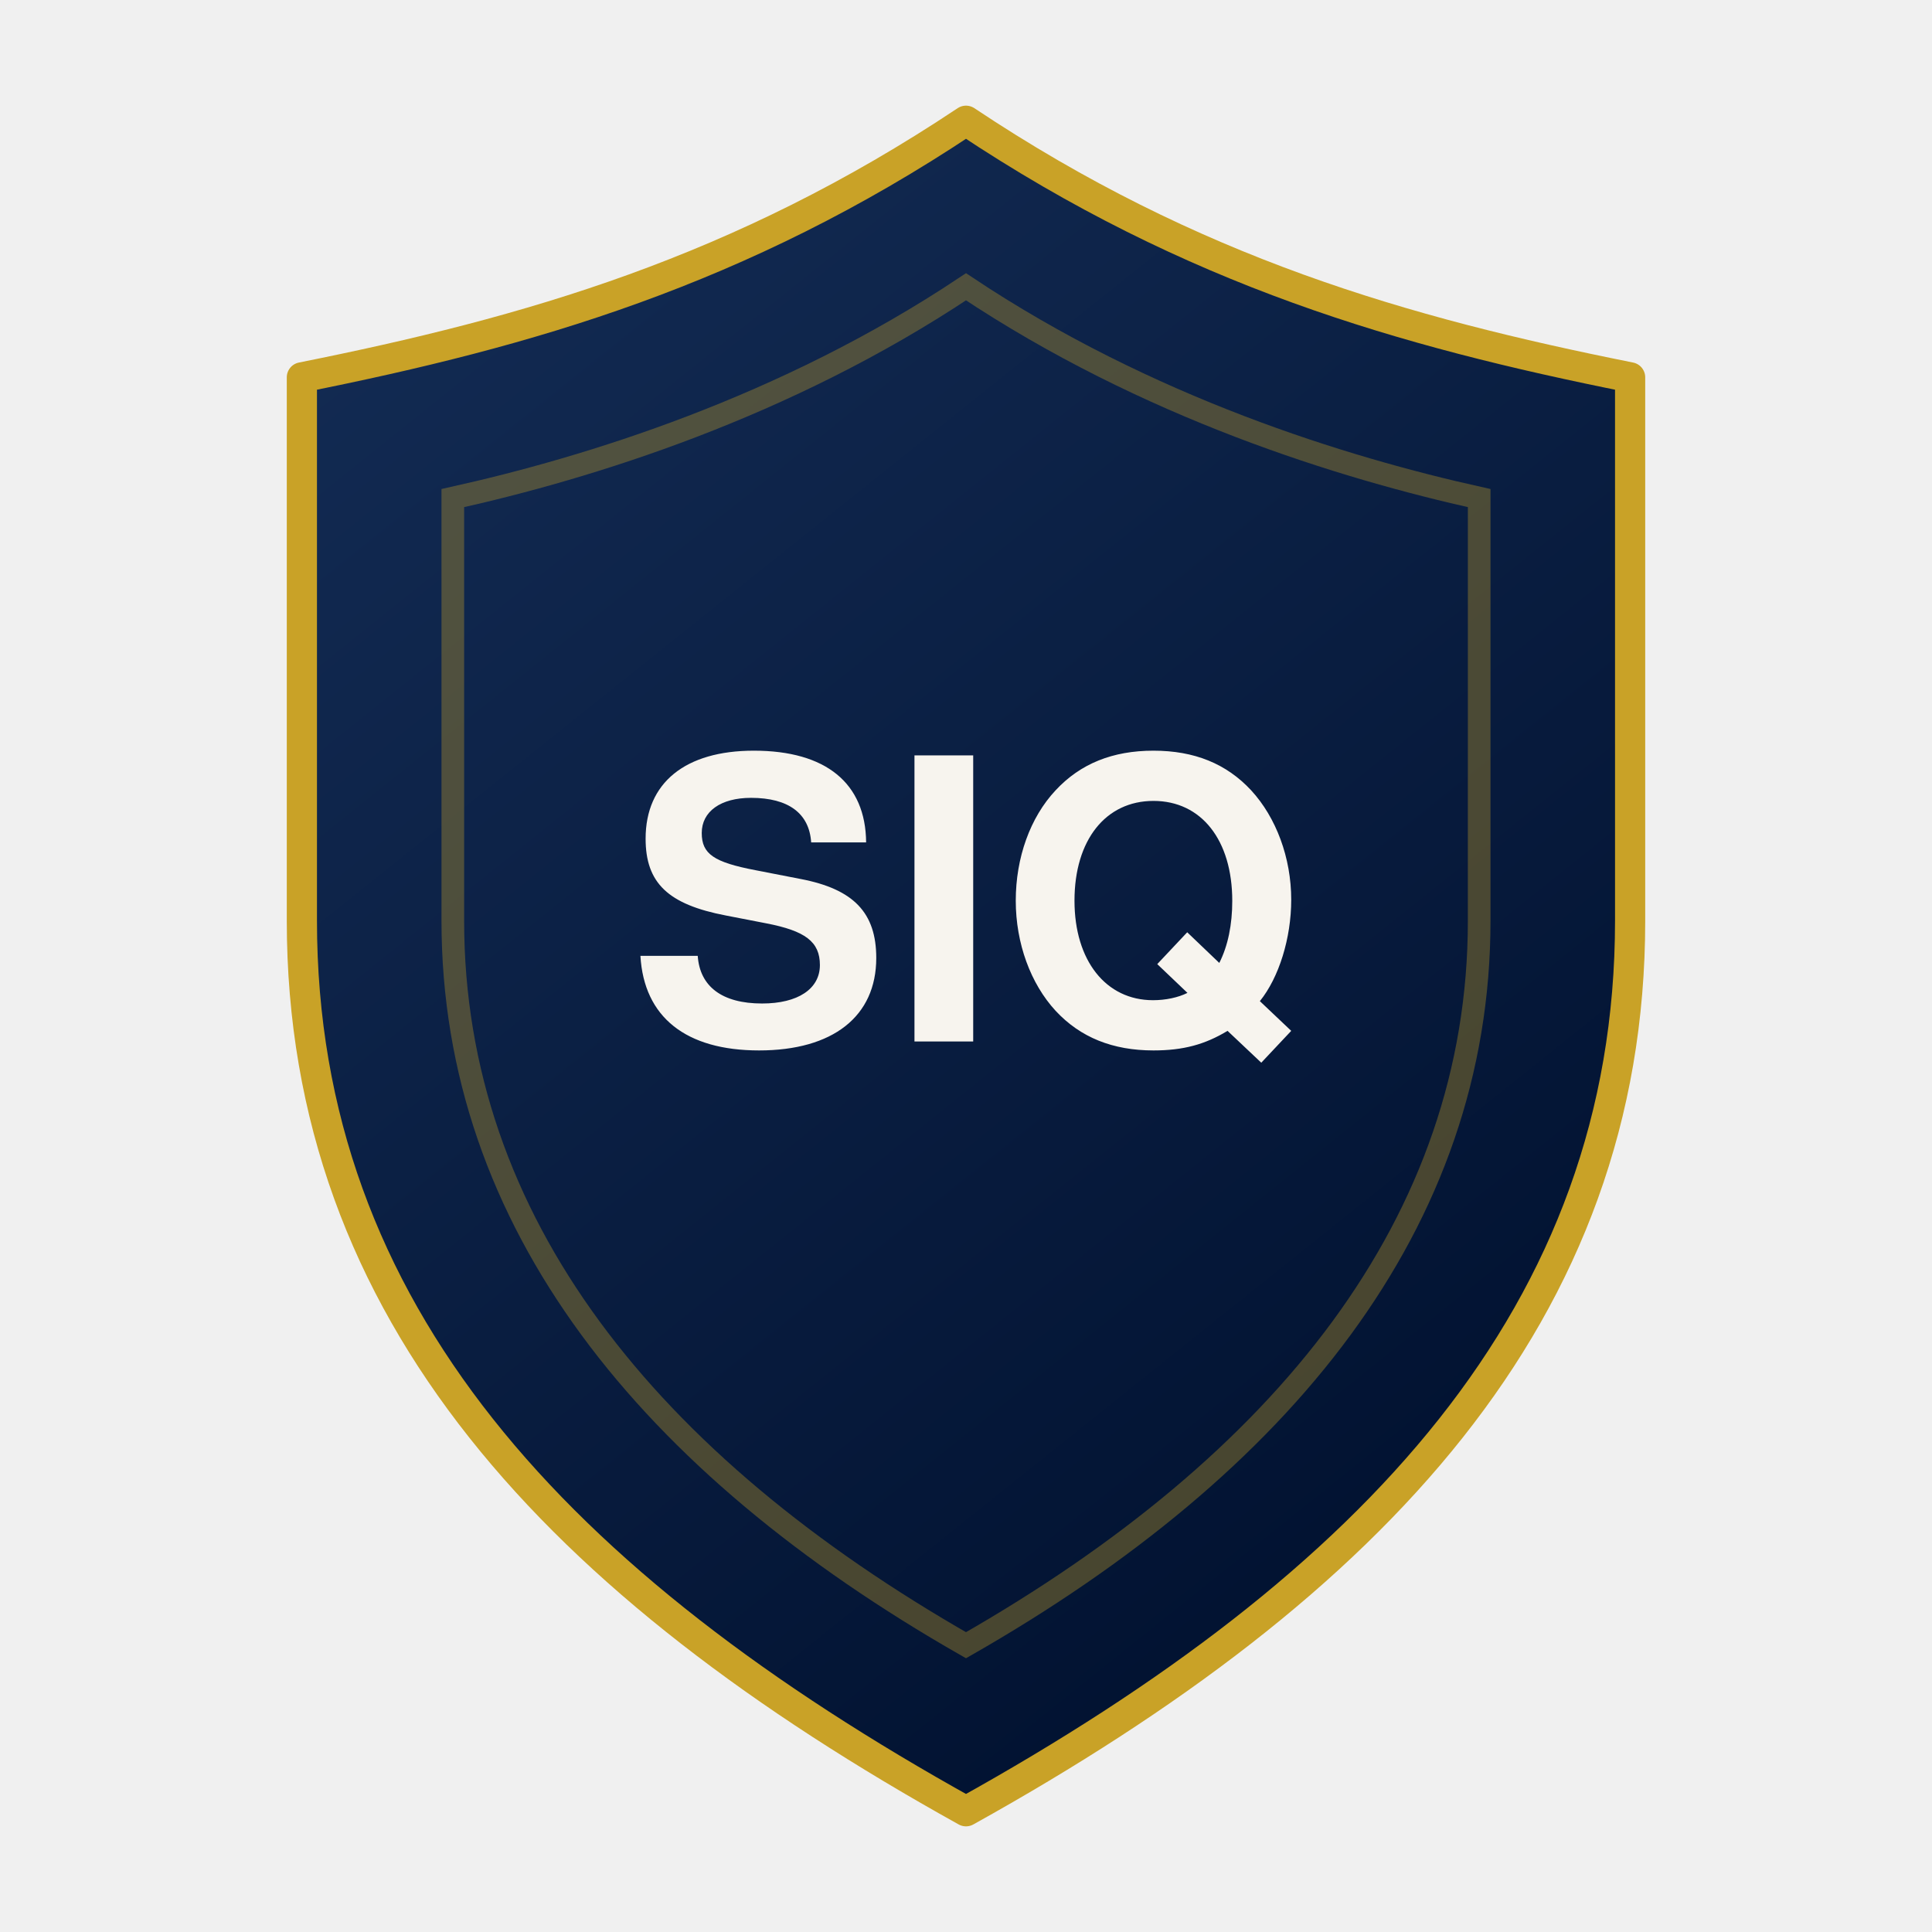
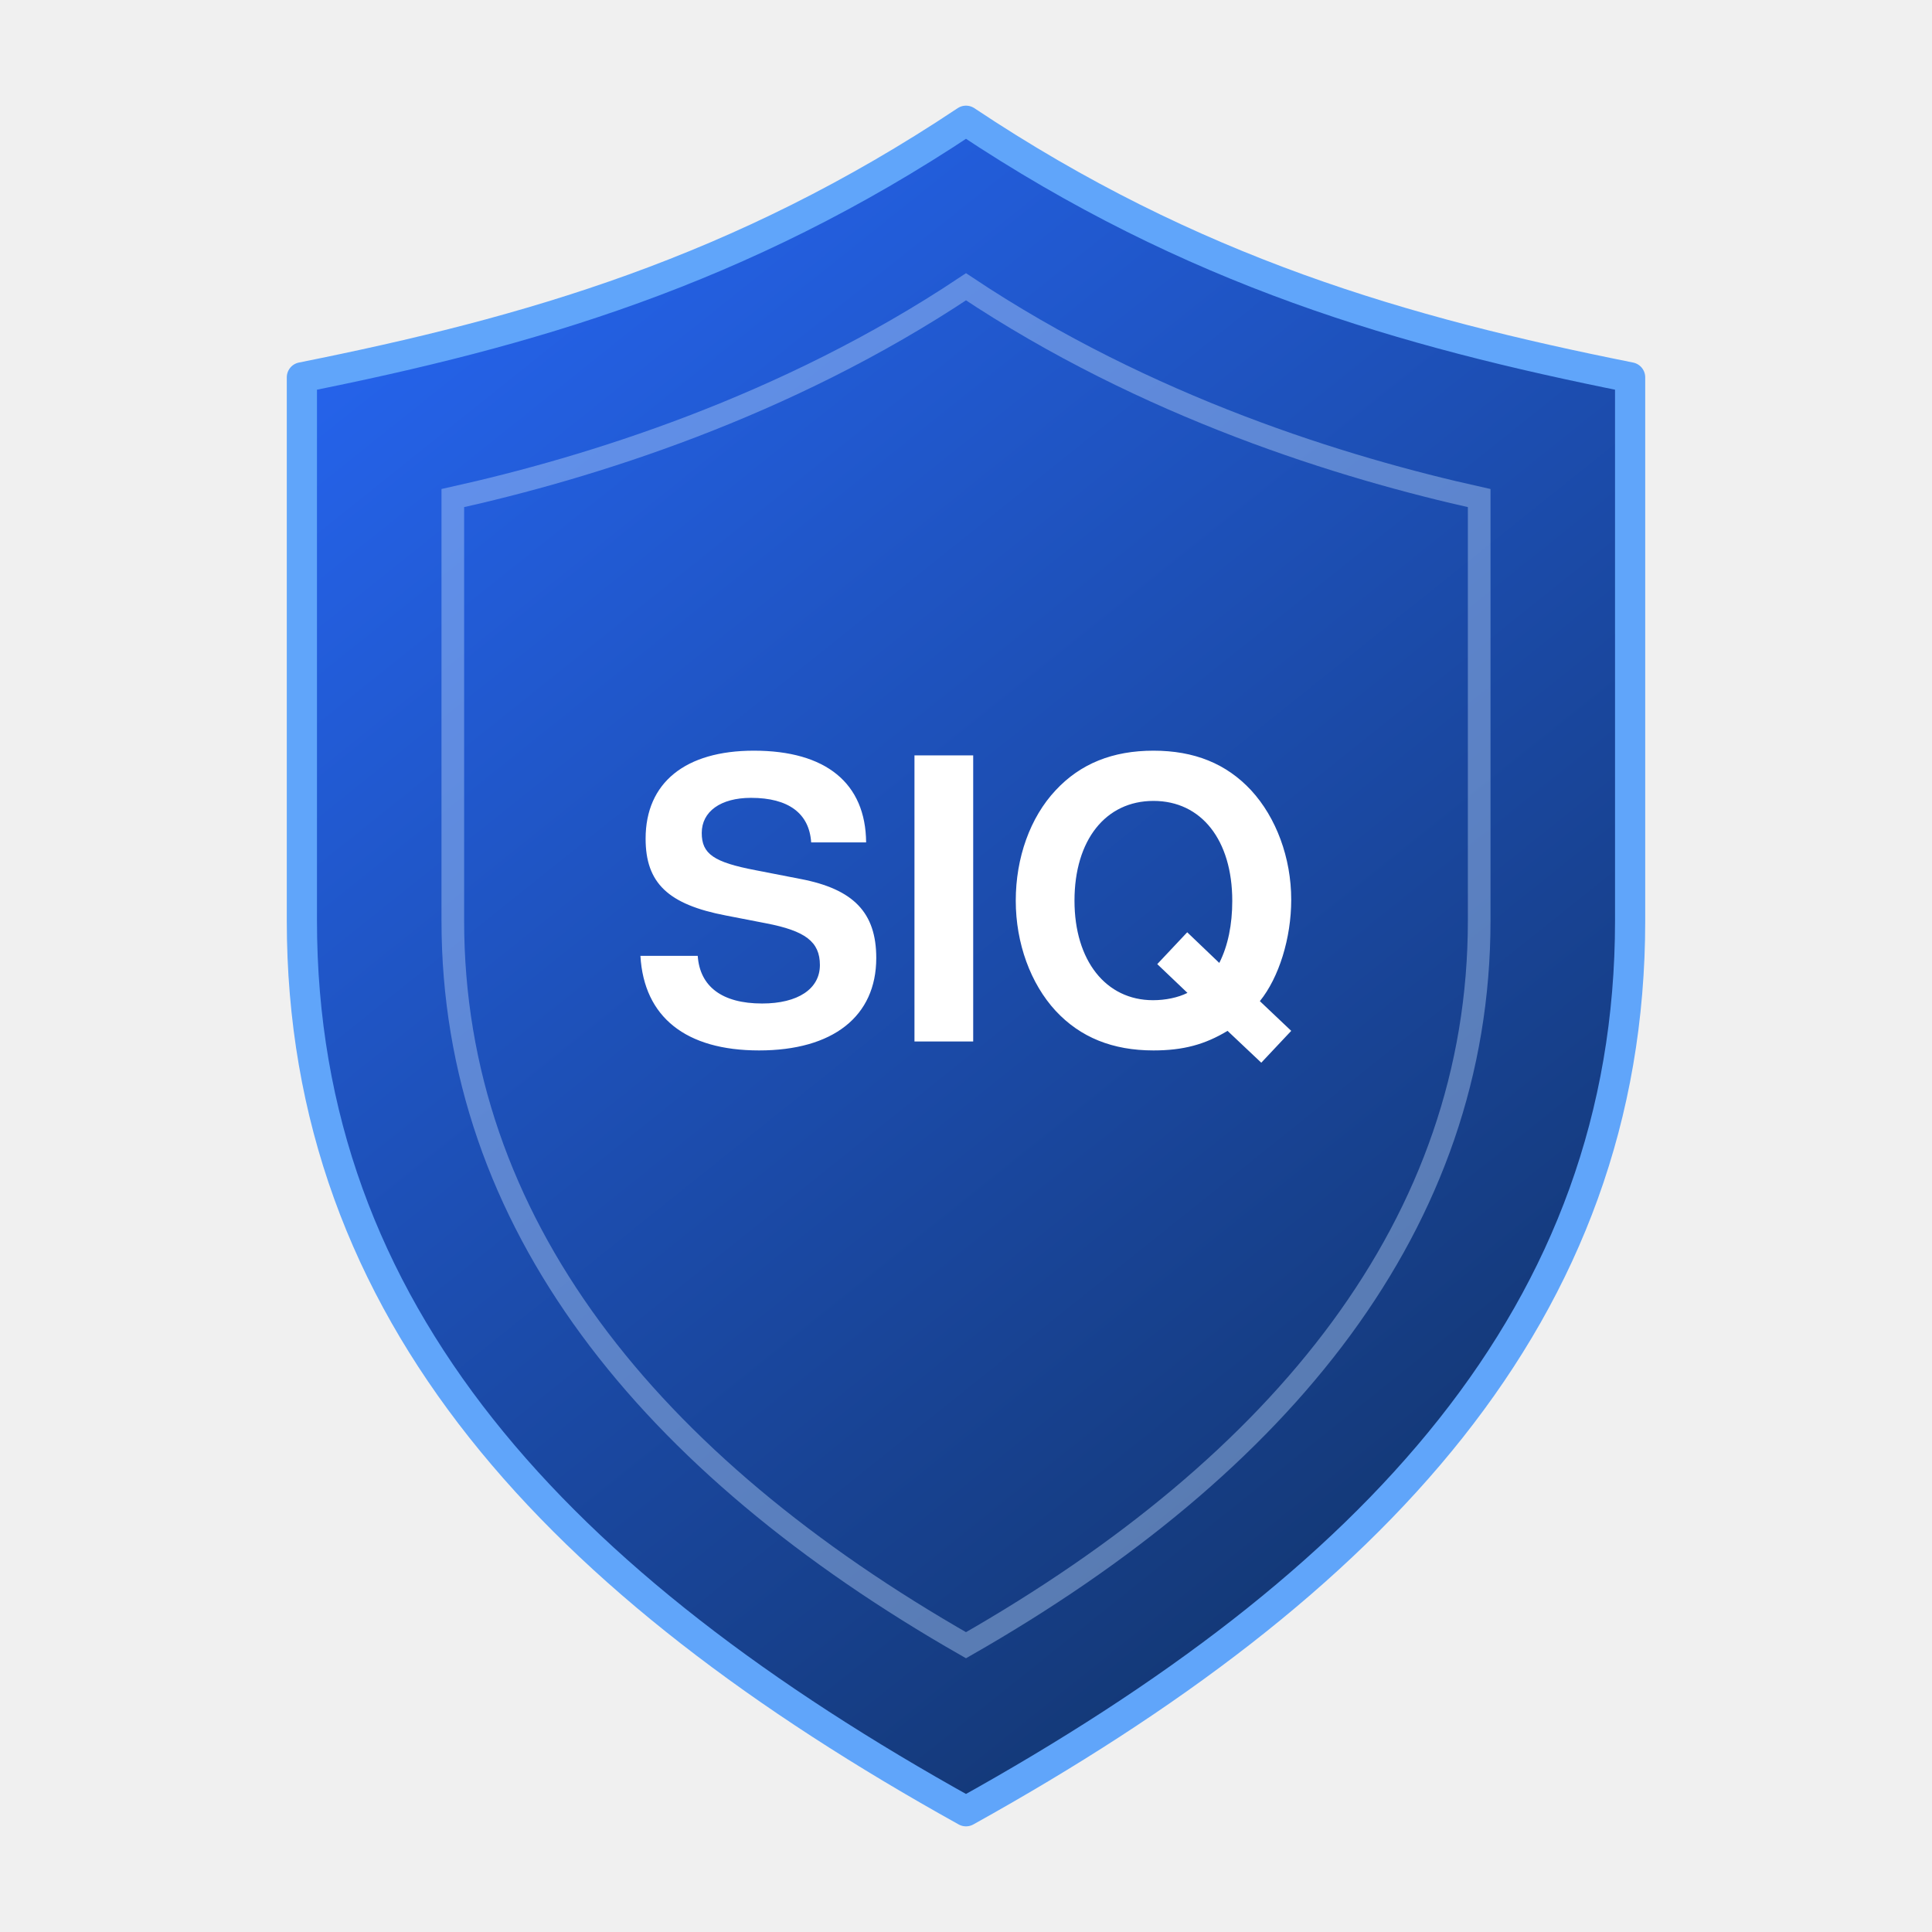
<svg xmlns="http://www.w3.org/2000/svg" viewBox="0 0 128 128" fill="none" role="img" aria-labelledby="title desc">
  <defs>
    <linearGradient id="shield" x1="29" y1="18" x2="101" y2="108" gradientUnits="userSpaceOnUse">
-       <stop stop-color="#122A52" />
-       <stop offset="1" stop-color="#00102E" />
+       <stop stop-color="#2563EB" />
+       <stop offset="1" stop-color="#12346B" />
    </linearGradient>
  </defs>
-   <path d="M64 8C79 18 93 22 108 25V61C108 87 91 105 64 120C37 105 20 87 20 61V25C35 22 49 18 64 8Z" fill="url(#shield)" stroke="#C9A227" stroke-width="2" stroke-linejoin="round" />
-   <path d="M64 19C76 27 89 31 98 33V61C98 81 85 97 64 109C43 97 30 81 30 61V33C39 31 52 27 64 19Z" stroke="#C9A227" stroke-opacity=".35" stroke-width="1.5" />
-   <text x="64" y="69" fill="#F7F4EE" font-family="-apple-system, BlinkMacSystemFont, 'Segoe UI', Helvetica, Arial, sans-serif" font-size="26" font-weight="600" text-anchor="middle">SIQ</text>
+   <path d="M64 8C79 18 93 22 108 25V61C108 87 91 105 64 120C37 105 20 87 20 61V25C35 22 49 18 64 8Z" fill="url(#shield)" stroke="#60A5FA" stroke-width="2" stroke-linejoin="round" />
+   <path d="M64 19C76 27 89 31 98 33V61C98 81 85 97 64 109C43 97 30 81 30 61V33C39 31 52 27 64 19Z" stroke="#BFDBFE" stroke-opacity=".4" stroke-width="1.5" />
+   <text x="64" y="69" fill="#FFFFFF" font-family="-apple-system, BlinkMacSystemFont, 'Segoe UI', Helvetica, Arial, sans-serif" font-size="26" font-weight="600" text-anchor="middle">SIQ</text>
</svg>
